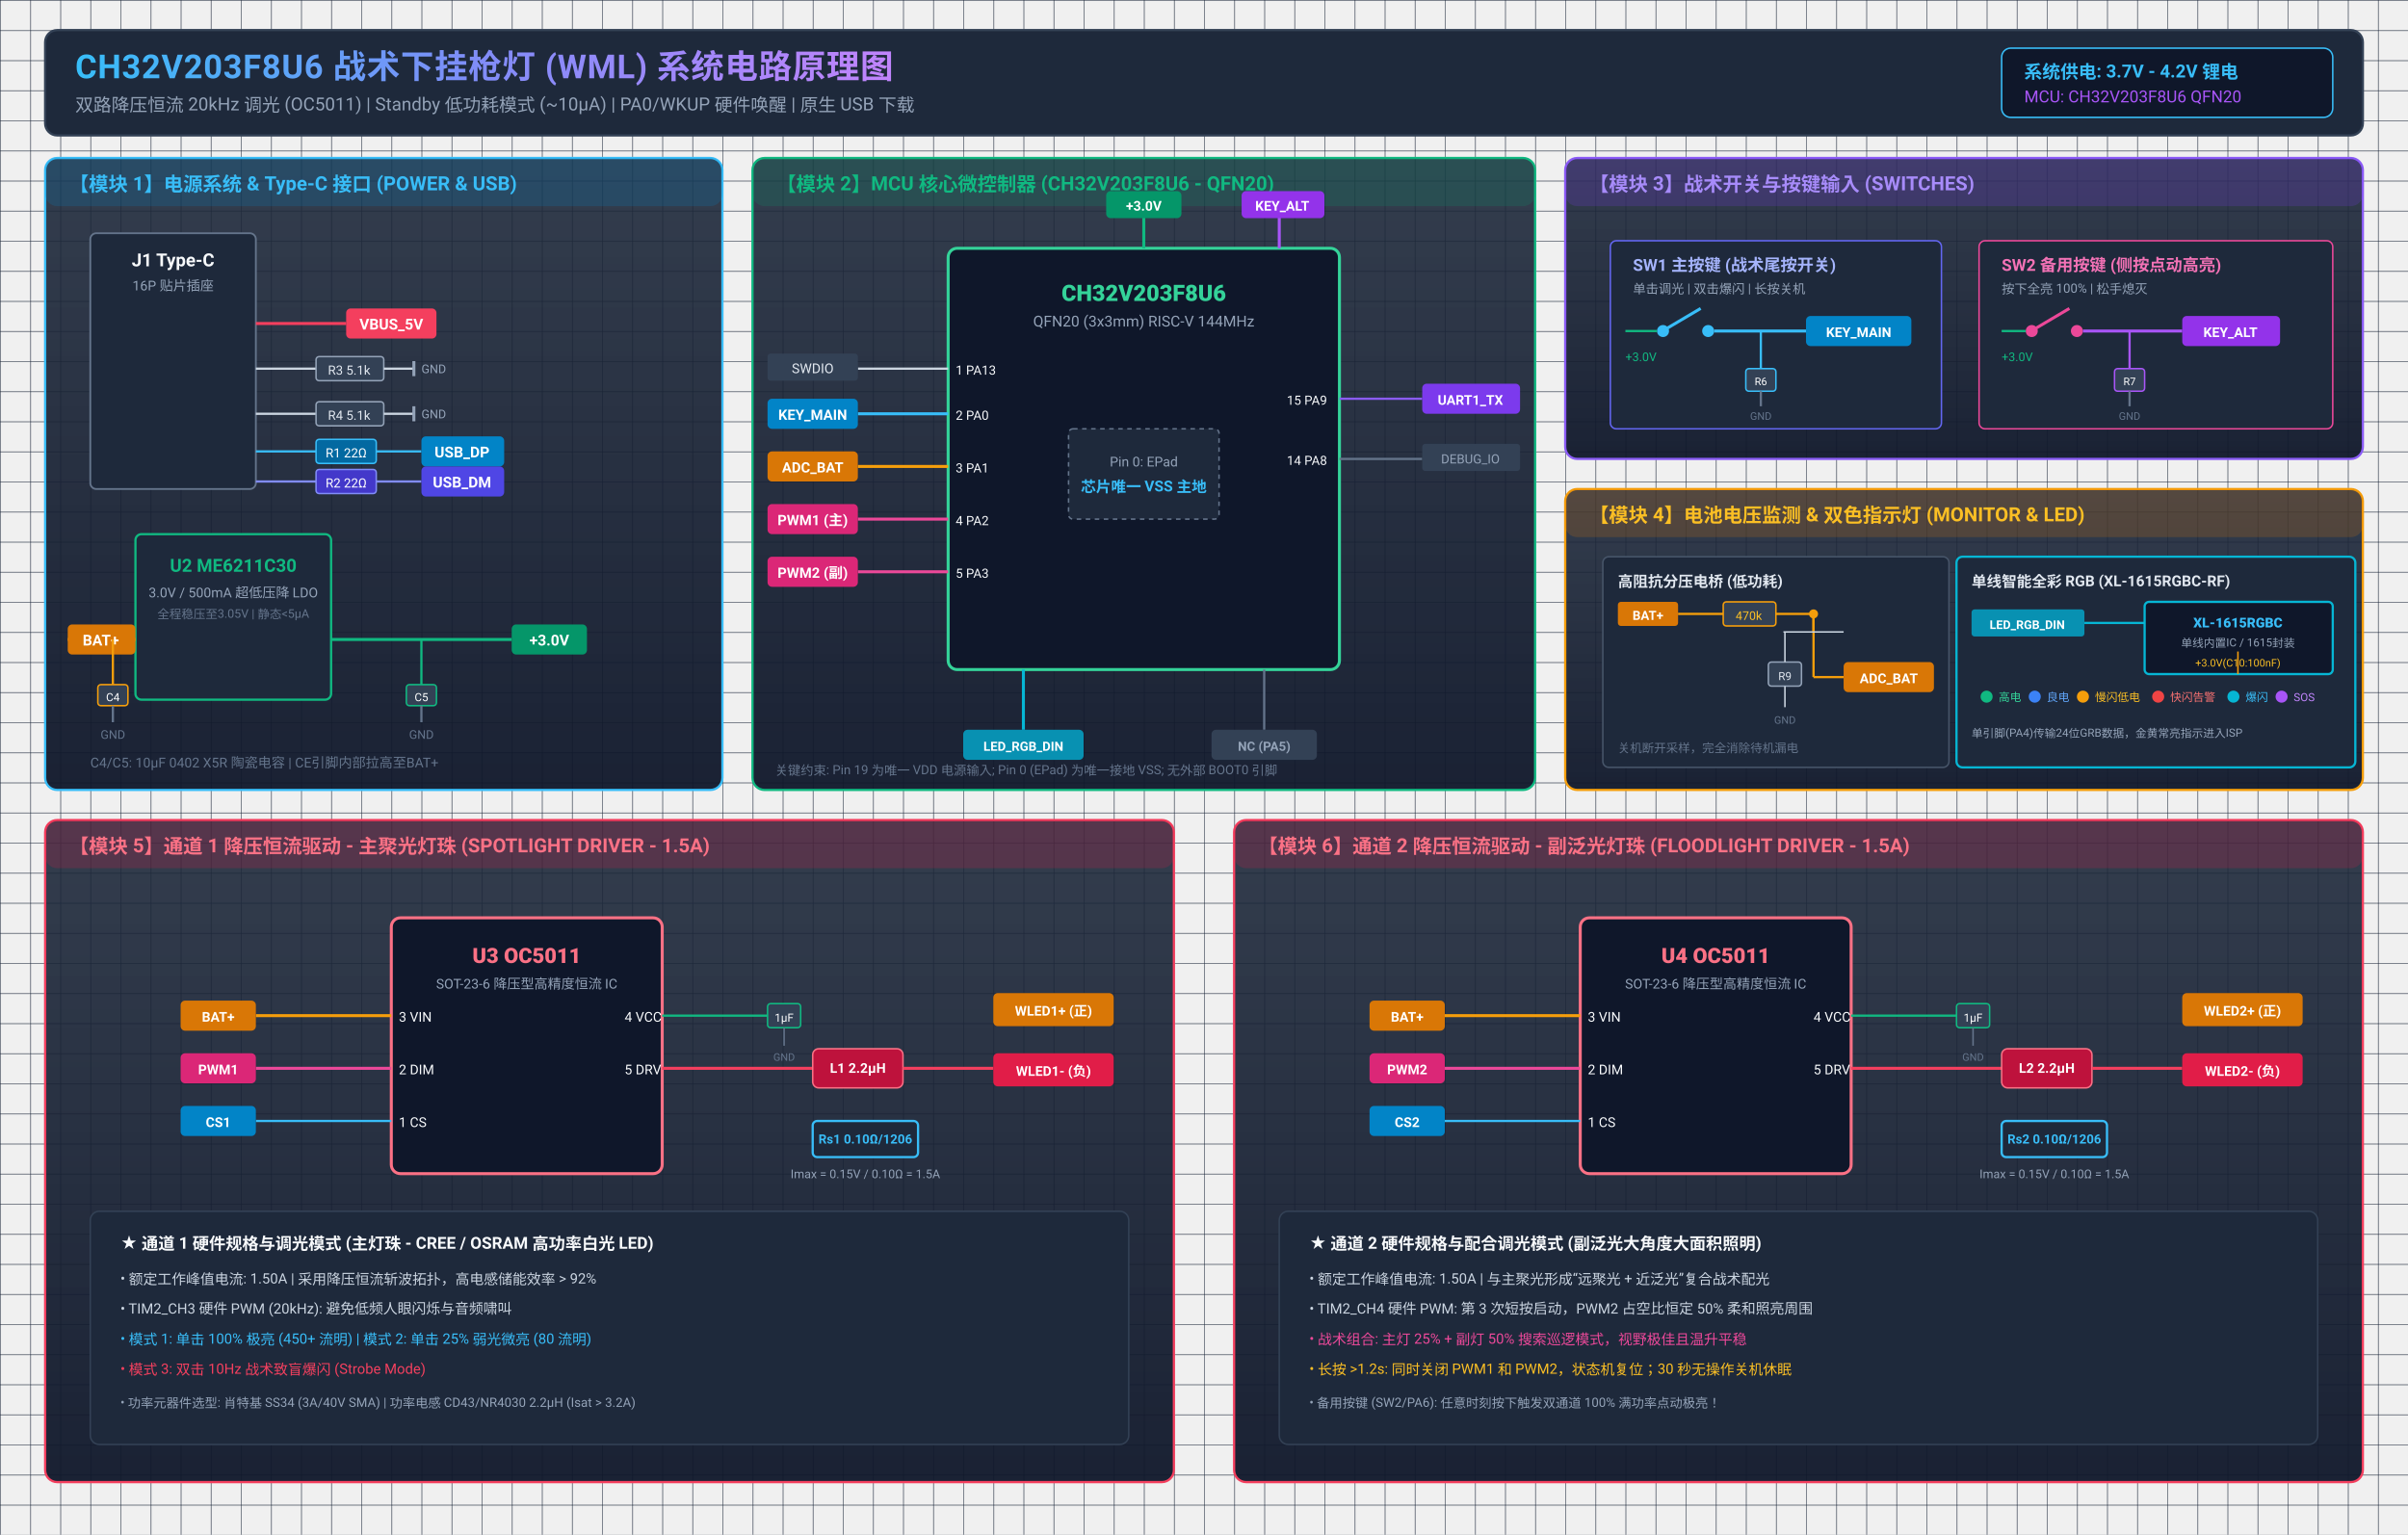
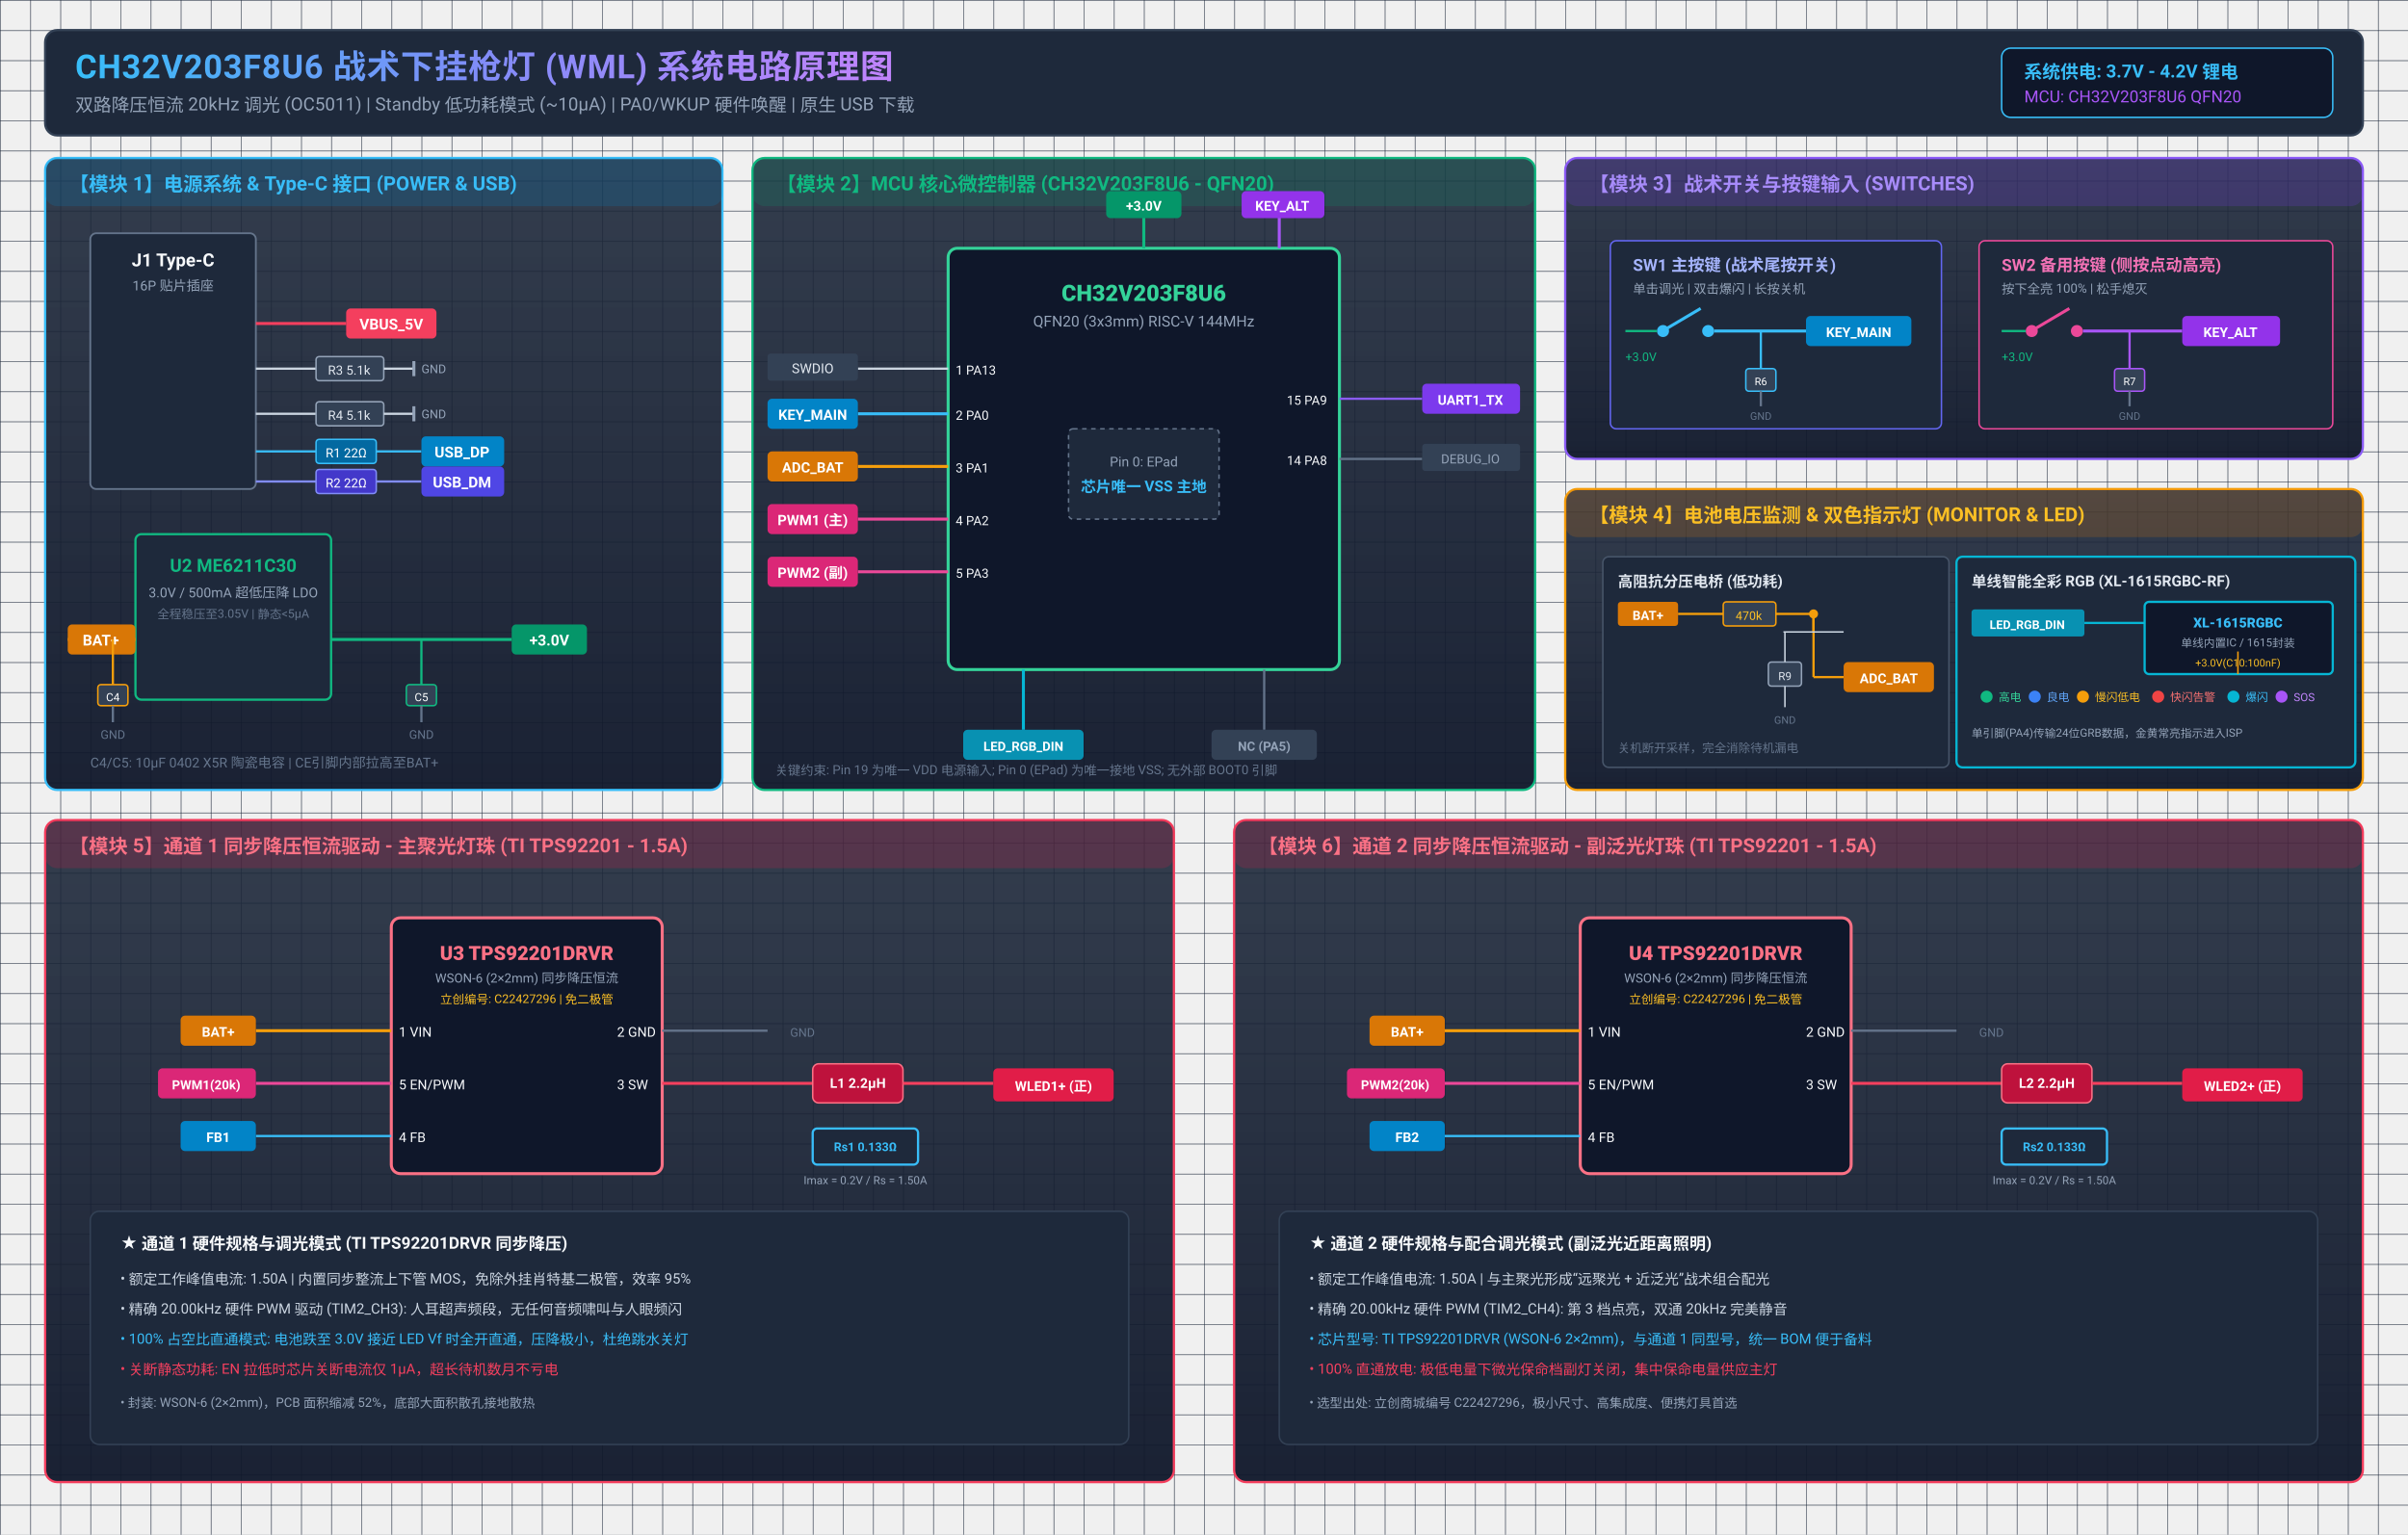
<svg xmlns="http://www.w3.org/2000/svg" viewBox="0 0 1600 1020" width="1600" height="1020" style="background:#0F172A; font-family:-apple-system,BlinkMacSystemFont,'Segoe UI',Roboto,Helvetica,Arial,sans-serif;">
  <defs>
    <pattern id="grid" width="20" height="20" patternUnits="userSpaceOnUse">
      <path d="M 20 0 L 0 0 0 20" fill="none" stroke="#1E293B" stroke-width="0.7" />
    </pattern>
    <linearGradient id="headerGrad" x1="0%" y1="0%" x2="100%" y2="0%">
      <stop offset="0%" stop-color="#38BDF8" />
      <stop offset="50%" stop-color="#818CF8" />
      <stop offset="100%" stop-color="#C084FC" />
    </linearGradient>
    <linearGradient id="cardGrad" x1="0%" y1="0%" x2="0%" y2="100%">
      <stop offset="0%" stop-color="#1E293B" stop-opacity="0.9" />
      <stop offset="100%" stop-color="#0F172A" stop-opacity="0.95" />
    </linearGradient>
    <filter id="glow" x="-20%" y="-20%" width="140%" height="140%">
      <feDropShadow dx="0" dy="2" stdDeviation="3" flood-color="#000" flood-opacity="0.4" />
    </filter>
  </defs>
  <rect width="1600" height="1020" fill="url(#grid)" />
  <rect x="30" y="20" width="1540" height="70" rx="8" fill="#1E293B" stroke="#334155" stroke-width="1.5" />
  <text x="50" y="52" fill="url(#headerGrad)" font-size="22" font-weight="700" letter-spacing="0.5">CH32V203F8U6 战术下挂枪灯 (WML) 系统电路原理图</text>
  <text x="50" y="74" fill="#94A3B8" font-size="12">双路降压恒流 20kHz 调光 (OC5011) | Standby 低功耗模式 (~10µA) | PA0/WKUP 硬件唤醒 | 原生 USB 下载</text>
  <rect x="1330" y="32" width="220" height="46" rx="6" fill="#0F172A" stroke="#38BDF8" stroke-width="1" />
  <text x="1345" y="52" fill="#38BDF8" font-size="12" font-weight="600">系统供电: 3.7V - 4.2V 锂电</text>
  <text x="1345" y="68" fill="#A855F7" font-size="11">MCU: CH32V203F8U6 QFN20</text>
  <g transform="translate(30, 105)">
    <rect width="450" height="420" rx="8" fill="url(#cardGrad)" stroke="#38BDF8" stroke-width="1.5" />
    <rect width="450" height="32" rx="8" fill="#0284C7" fill-opacity="0.2" />
    <text x="16" y="22" fill="#38BDF8" font-size="13" font-weight="700">【模块 1】电源系统 &amp; Type-C 接口 (POWER &amp; USB)</text>
    <rect x="30" y="50" width="110" height="170" rx="4" fill="#1E293B" stroke="#64748B" stroke-width="1.2" />
    <text x="85" y="72" fill="#F8FAFC" font-size="12" font-weight="700" text-anchor="middle">J1 Type-C</text>
    <text x="85" y="88" fill="#94A3B8" font-size="9" text-anchor="middle">16P 贴片插座</text>
    <line x1="140" y1="110" x2="200" y2="110" stroke="#F43F5E" stroke-width="2" />
    <rect x="200" y="100" width="60" height="20" rx="3" fill="#F43F5E" />
    <text x="230" y="114" fill="#FFF" font-size="10" font-weight="700" text-anchor="middle">VBUS_5V</text>
    <line x1="140" y1="140" x2="180" y2="140" stroke="#CBD5E1" stroke-width="1.5" />
    <rect x="180" y="132" width="45" height="16" rx="2" fill="#334155" stroke="#94A3B8" />
    <text x="202" y="144" fill="#E2E8F0" font-size="8.5" text-anchor="middle">R3 5.1k</text>
    <line x1="225" y1="140" x2="245" y2="140" stroke="#CBD5E1" stroke-width="1.5" />
    <line x1="245" y1="135" x2="245" y2="145" stroke="#94A3B8" stroke-width="2" />
    <text x="250" y="143" fill="#94A3B8" font-size="8">GND</text>
    <line x1="140" y1="170" x2="180" y2="170" stroke="#CBD5E1" stroke-width="1.5" />
    <rect x="180" y="162" width="45" height="16" rx="2" fill="#334155" stroke="#94A3B8" />
    <text x="202" y="174" fill="#E2E8F0" font-size="8.5" text-anchor="middle">R4 5.1k</text>
    <line x1="225" y1="170" x2="245" y2="170" stroke="#CBD5E1" stroke-width="1.5" />
    <line x1="245" y1="165" x2="245" y2="175" stroke="#94A3B8" stroke-width="2" />
    <text x="250" y="173" fill="#94A3B8" font-size="8">GND</text>
    <line x1="140" y1="195" x2="180" y2="195" stroke="#38BDF8" stroke-width="1.5" />
    <rect x="180" y="187" width="40" height="16" rx="2" fill="#0369A1" stroke="#38BDF8" />
    <text x="200" y="199" fill="#FFF" font-size="8.5" text-anchor="middle">R1 22Ω</text>
    <line x1="220" y1="195" x2="250" y2="195" stroke="#38BDF8" stroke-width="1.5" />
    <rect x="250" y="185" width="55" height="20" rx="3" fill="#0284C7" />
    <text x="277" y="199" fill="#FFF" font-size="10" font-weight="700" text-anchor="middle">USB_DP</text>
    <line x1="140" y1="215" x2="180" y2="215" stroke="#818CF8" stroke-width="1.5" />
    <rect x="180" y="207" width="40" height="16" rx="2" fill="#4338CA" stroke="#818CF8" />
    <text x="200" y="219" fill="#FFF" font-size="8.5" text-anchor="middle">R2 22Ω</text>
    <line x1="220" y1="215" x2="250" y2="215" stroke="#818CF8" stroke-width="1.5" />
    <rect x="250" y="205" width="55" height="20" rx="3" fill="#4F46E5" />
    <text x="277" y="219" fill="#FFF" font-size="10" font-weight="700" text-anchor="middle">USB_DM</text>
    <rect x="60" y="250" width="130" height="110" rx="4" fill="#1E293B" stroke="#10B981" stroke-width="1.5" />
    <text x="125" y="275" fill="#10B981" font-size="12" font-weight="700" text-anchor="middle">U2 ME6211C30</text>
    <text x="125" y="292" fill="#94A3B8" font-size="9" text-anchor="middle">3.0V / 500mA 超低压降 LDO</text>
    <text x="125" y="306" fill="#64748B" font-size="8" text-anchor="middle">全程稳压至3.05V | 静态&lt;5µA</text>
    <line x1="15" y1="320" x2="60" y2="320" stroke="#F59E0B" stroke-width="2" />
    <rect x="15" y="310" width="45" height="20" rx="3" fill="#D97706" />
    <text x="37" y="324" fill="#FFF" font-size="10" font-weight="700" text-anchor="middle">BAT+</text>
    <line x1="45" y1="320" x2="45" y2="350" stroke="#F59E0B" stroke-width="1.5" />
    <rect x="35" y="350" width="20" height="14" rx="2" fill="#334155" stroke="#F59E0B" />
    <text x="45" y="361" fill="#FFF" font-size="7.5" text-anchor="middle">C4</text>
    <line x1="45" y1="364" x2="45" y2="375" stroke="#64748B" stroke-width="1.5" />
    <text x="45" y="386" fill="#64748B" font-size="8" text-anchor="middle">GND</text>
    <line x1="190" y1="320" x2="310" y2="320" stroke="#10B981" stroke-width="2" />
    <rect x="310" y="310" width="50" height="20" rx="3" fill="#059669" />
    <text x="335" y="324" fill="#FFF" font-size="10" font-weight="700" text-anchor="middle">+3.0V</text>
    <line x1="250" y1="320" x2="250" y2="350" stroke="#10B981" stroke-width="1.5" />
    <rect x="240" y="350" width="20" height="14" rx="2" fill="#334155" stroke="#10B981" />
    <text x="250" y="361" fill="#FFF" font-size="7.5" text-anchor="middle">C5</text>
    <line x1="250" y1="364" x2="250" y2="375" stroke="#64748B" stroke-width="1.5" />
    <text x="250" y="386" fill="#64748B" font-size="8" text-anchor="middle">GND</text>
    <text x="30" y="405" fill="#64748B" font-size="9">C4/C5: 10µF 0402 X5R 陶瓷电容 | CE引脚内部拉高至BAT+</text>
  </g>
  <g transform="translate(500, 105)">
    <rect width="520" height="420" rx="8" fill="url(#cardGrad)" stroke="#10B981" stroke-width="1.5" />
    <rect width="520" height="32" rx="8" fill="#059669" fill-opacity="0.2" />
    <text x="16" y="22" fill="#10B981" font-size="13" font-weight="700">【模块 2】MCU 核心微控制器 (CH32V203F8U6 - QFN20)</text>
    <rect x="130" y="60" width="260" height="280" rx="6" fill="#0F172A" stroke="#34D399" stroke-width="2" />
    <text x="260" y="95" fill="#34D399" font-size="15" font-weight="800" text-anchor="middle">CH32V203F8U6</text>
    <text x="260" y="112" fill="#94A3B8" font-size="10" text-anchor="middle">QFN20 (3x3mm) RISC-V 144MHz</text>
    <rect x="210" y="180" width="100" height="60" rx="3" fill="#1E293B" stroke="#64748B" stroke-dasharray="3,3" />
    <text x="260" y="205" fill="#94A3B8" font-size="9" text-anchor="middle">Pin 0: EPad</text>
    <text x="260" y="222" fill="#38BDF8" font-size="10" font-weight="700" text-anchor="middle">芯片唯一 VSS 主地</text>
    <line x1="70" y1="140" x2="130" y2="140" stroke="#CBD5E1" stroke-width="1.5" />
    <text x="135" y="144" fill="#F8FAFC" font-size="8.5">1 PA13</text>
    <rect x="10" y="130" width="60" height="18" rx="2" fill="#334155" />
    <text x="40" y="143" fill="#E2E8F0" font-size="9" text-anchor="middle">SWDIO</text>
    <line x1="70" y1="170" x2="130" y2="170" stroke="#38BDF8" stroke-width="2" />
    <text x="135" y="174" fill="#F8FAFC" font-size="8.5">2 PA0</text>
    <rect x="10" y="160" width="60" height="20" rx="3" fill="#0284C7" />
    <text x="40" y="174" fill="#FFF" font-size="9.5" font-weight="700" text-anchor="middle">KEY_MAIN</text>
    <line x1="70" y1="205" x2="130" y2="205" stroke="#F59E0B" stroke-width="2" />
    <text x="135" y="209" fill="#F8FAFC" font-size="8.5">3 PA1</text>
    <rect x="10" y="195" width="60" height="20" rx="3" fill="#D97706" />
    <text x="40" y="209" fill="#FFF" font-size="9.5" font-weight="700" text-anchor="middle">ADC_BAT</text>
    <line x1="70" y1="240" x2="130" y2="240" stroke="#EC4899" stroke-width="2" />
    <text x="135" y="244" fill="#F8FAFC" font-size="8.5">4 PA2</text>
    <rect x="10" y="230" width="60" height="20" rx="3" fill="#DB2777" />
    <text x="40" y="244" fill="#FFF" font-size="9.5" font-weight="700" text-anchor="middle">PWM1 (主)</text>
    <line x1="70" y1="275" x2="130" y2="275" stroke="#EC4899" stroke-width="2" />
    <text x="135" y="279" fill="#F8FAFC" font-size="8.5">5 PA3</text>
    <rect x="10" y="265" width="60" height="20" rx="3" fill="#DB2777" />
    <text x="40" y="279" fill="#FFF" font-size="9.5" font-weight="700" text-anchor="middle">PWM2 (副)</text>
    <line x1="180" y1="340" x2="180" y2="380" stroke="#06B6D4" stroke-width="2" />
    <rect x="140" y="380" width="80" height="20" rx="3" fill="#0891B2" />
    <text x="180" y="394" fill="#FFF" font-size="8.5" font-weight="700" text-anchor="middle">LED_RGB_DIN</text>
    <line x1="340" y1="340" x2="340" y2="380" stroke="#64748B" stroke-width="1.5" />
    <rect x="305" y="380" width="70" height="20" rx="3" fill="#334155" />
    <text x="340" y="394" fill="#94A3B8" font-size="8.5" font-weight="700" text-anchor="middle">NC (PA5)</text>
    <line x1="390" y1="160" x2="445" y2="160" stroke="#8B5CF6" stroke-width="1.5" />
    <text x="355" y="164" fill="#F8FAFC" font-size="8.5">15 PA9</text>
    <rect x="445" y="150" width="65" height="20" rx="3" fill="#7C3AED" />
    <text x="477" y="164" fill="#FFF" font-size="9" font-weight="700" text-anchor="middle">UART1_TX</text>
    <line x1="390" y1="200" x2="445" y2="200" stroke="#64748B" stroke-width="1.5" />
    <text x="355" y="204" fill="#F8FAFC" font-size="8.5">14 PA8</text>
    <rect x="445" y="190" width="65" height="18" rx="2" fill="#334155" />
    <text x="477" y="203" fill="#94A3B8" font-size="8.5" text-anchor="middle">DEBUG_IO</text>
    <line x1="260" y1="60" x2="260" y2="35" stroke="#10B981" stroke-width="2" />
    <rect x="235" y="22" width="50" height="18" rx="3" fill="#059669" />
    <text x="260" y="35" fill="#FFF" font-size="9" font-weight="700" text-anchor="middle">+3.0V</text>
    <line x1="350" y1="60" x2="350" y2="35" stroke="#A855F7" stroke-width="2" />
    <rect x="325" y="22" width="55" height="18" rx="3" fill="#9333EA" />
    <text x="352" y="35" fill="#FFF" font-size="9" font-weight="700" text-anchor="middle">KEY_ALT</text>
    <text x="15" y="410" fill="#64748B" font-size="8.5">关键约束: Pin 19 为唯一 VDD 电源输入; Pin 0 (EPad) 为唯一接地 VSS; 无外部 BOOT0 引脚</text>
  </g>
  <g transform="translate(1040, 105)">
    <rect width="530" height="200" rx="8" fill="url(#cardGrad)" stroke="#8B5CF6" stroke-width="1.5" />
    <rect width="530" height="32" rx="8" fill="#7C3AED" fill-opacity="0.2" />
    <text x="16" y="22" fill="#A78BFA" font-size="13" font-weight="700">【模块 3】战术开关与按键输入 (SWITCHES)</text>
    <rect x="30" y="55" width="220" height="125" rx="4" fill="#1E293B" stroke="#6366F1" stroke-width="1" />
    <text x="45" y="75" fill="#A5B4FC" font-size="11" font-weight="700">SW1 主按键 (战术尾按开关)</text>
    <text x="45" y="90" fill="#94A3B8" font-size="8.5">单击调光 | 双击爆闪 | 长按关机</text>
    <circle cx="65" cy="115" r="4" fill="#38BDF8" />
    <line x1="68" y1="113" x2="90" y2="100" stroke="#38BDF8" stroke-width="2" />
    <circle cx="95" cy="115" r="4" fill="#38BDF8" />
    <line x1="40" y1="115" x2="61" y2="115" stroke="#10B981" stroke-width="1.5" />
    <text x="40" y="135" fill="#10B981" font-size="8">+3.0V</text>
    <line x1="99" y1="115" x2="160" y2="115" stroke="#38BDF8" stroke-width="2" />
    <rect x="160" y="105" width="70" height="20" rx="3" fill="#0284C7" />
    <text x="195" y="119" fill="#FFF" font-size="9" font-weight="700" text-anchor="middle">KEY_MAIN</text>
    <line x1="130" y1="115" x2="130" y2="140" stroke="#38BDF8" stroke-width="1.5" />
    <rect x="120" y="140" width="20" height="15" rx="2" fill="#334155" stroke="#38BDF8" />
    <text x="130" y="151" fill="#FFF" font-size="7" text-anchor="middle">R6</text>
    <line x1="130" y1="155" x2="130" y2="165" stroke="#64748B" stroke-width="1.5" />
    <text x="130" y="174" fill="#64748B" font-size="7" text-anchor="middle">GND</text>
    <rect x="275" y="55" width="235" height="125" rx="4" fill="#1E293B" stroke="#EC4899" stroke-width="1" />
    <text x="290" y="75" fill="#F472B6" font-size="11" font-weight="700">SW2 备用按键 (侧按点动高亮)</text>
    <text x="290" y="90" fill="#94A3B8" font-size="8.5">按下全亮 100% | 松手熄灭</text>
    <circle cx="310" cy="115" r="4" fill="#EC4899" />
    <line x1="313" y1="113" x2="335" y2="100" stroke="#EC4899" stroke-width="2" />
    <circle cx="340" cy="115" r="4" fill="#EC4899" />
    <line x1="290" y1="115" x2="306" y2="115" stroke="#10B981" stroke-width="1.5" />
    <text x="290" y="135" fill="#10B981" font-size="8">+3.0V</text>
    <line x1="344" y1="115" x2="410" y2="115" stroke="#A855F7" stroke-width="2" />
    <rect x="410" y="105" width="65" height="20" rx="3" fill="#9333EA" />
    <text x="442" y="119" fill="#FFF" font-size="9" font-weight="700" text-anchor="middle">KEY_ALT</text>
    <line x1="375" y1="115" x2="375" y2="140" stroke="#A855F7" stroke-width="1.5" />
    <rect x="365" y="140" width="20" height="15" rx="2" fill="#334155" stroke="#A855F7" />
    <text x="375" y="151" fill="#FFF" font-size="7" text-anchor="middle">R7</text>
    <line x1="375" y1="155" x2="375" y2="165" stroke="#64748B" stroke-width="1.5" />
    <text x="375" y="174" fill="#64748B" font-size="7" text-anchor="middle">GND</text>
  </g>
  <g transform="translate(1040, 325)">
    <rect width="530" height="200" rx="8" fill="url(#cardGrad)" stroke="#F59E0B" stroke-width="1.5" />
    <rect width="530" height="32" rx="8" fill="#D97706" fill-opacity="0.2" />
    <text x="16" y="22" fill="#FBBF24" font-size="13" font-weight="700">【模块 4】电池电压监测 &amp; 双色指示灯 (MONITOR &amp; LED)</text>
    <rect x="25" y="45" width="230" height="140" rx="4" fill="#1E293B" stroke="#475569" stroke-width="1" />
    <text x="35" y="65" fill="#E2E8F0" font-size="10" font-weight="700">高阻抗分压电桥 (低功耗)</text>
    <rect x="35" y="75" width="40" height="16" rx="2" fill="#D97706" />
    <text x="55" y="87" fill="#FFF" font-size="8.5" font-weight="700" text-anchor="middle">BAT+</text>
    <line x1="75" y1="83" x2="105" y2="83" stroke="#F59E0B" stroke-width="1.5" />
    <rect x="105" y="75" width="35" height="16" rx="2" fill="#334155" stroke="#F59E0B" />
    <text x="122" y="87" fill="#FBBF24" font-size="8" text-anchor="middle">470k</text>
    <line x1="140" y1="83" x2="165" y2="83" stroke="#F59E0B" stroke-width="1.5" />
    <circle cx="165" cy="83" r="3" fill="#F59E0B" />
    <line x1="165" y1="83" x2="165" y2="125" stroke="#F59E0B" stroke-width="1.5" />
    <line x1="165" y1="125" x2="185" y2="125" stroke="#F59E0B" stroke-width="1.5" />
    <rect x="185" y="115" width="60" height="20" rx="3" fill="#D97706" />
    <text x="215" y="129" fill="#FFF" font-size="9" font-weight="700" text-anchor="middle">ADC_BAT</text>
    <line x1="165" y1="83" x2="165" y2="95" stroke="#F59E0B" stroke-width="1.5" />
    <line x1="145" y1="95" x2="185" y2="95" stroke="#CBD5E1" stroke-width="1" />
    <rect x="135" y="115" width="22" height="16" rx="2" fill="#334155" stroke="#94A3B8" />
    <text x="146" y="127" fill="#E2E8F0" font-size="7.5" text-anchor="middle">R9</text>
    <line x1="146" y1="95" x2="146" y2="115" stroke="#CBD5E1" stroke-width="1" />
    <line x1="146" y1="131" x2="146" y2="145" stroke="#CBD5E1" stroke-width="1" />
    <text x="146" y="156" fill="#64748B" font-size="7" text-anchor="middle">GND</text>
    <text x="35" y="175" fill="#64748B" font-size="8">关机断开采样，完全消除待机漏电</text>
    <rect x="260" y="45" width="265" height="140" rx="4" fill="#1E293B" stroke="#06B6D4" stroke-width="1.5" />
    <text x="270" y="65" fill="#E2E8F0" font-size="10" font-weight="700">单线智能全彩 RGB (XL-1615RGBC-RF)</text>
    <rect x="270" y="80" width="75" height="18" rx="2" fill="#0891B2" />
    <text x="307" y="93" fill="#FFF" font-size="8" font-weight="700" text-anchor="middle">LED_RGB_DIN</text>
    <line x1="345" y1="89" x2="385" y2="89" stroke="#06B6D4" stroke-width="1.5" />
    <rect x="385" y="75" width="125" height="48" rx="3" fill="#0F172A" stroke="#06B6D4" stroke-width="1.5" />
    <text x="447" y="92" fill="#38BDF8" font-size="9" font-weight="800" text-anchor="middle">XL-1615RGBC</text>
    <text x="447" y="105" fill="#94A3B8" font-size="7.5" text-anchor="middle">单线内置IC / 1615封装</text>
    <line x1="447" y1="108" x2="447" y2="123" stroke="#F59E0B" stroke-width="1" />
    <text x="447" y="118" fill="#FBBF24" font-size="7" text-anchor="middle">+3.0V(C10:100nF)</text>
    <circle cx="280" cy="138" r="4" fill="#10B981" />
    <text x="288" y="141" fill="#34D399" font-size="7.5">高电</text>
    <circle cx="312" cy="138" r="4" fill="#3B82F6" />
    <text x="320" y="141" fill="#60A5FA" font-size="7.5">良电</text>
    <circle cx="344" cy="138" r="4" fill="#F59E0B" />
    <text x="352" y="141" fill="#FBBF24" font-size="7.5">慢闪低电</text>
    <circle cx="394" cy="138" r="4" fill="#EF4444" />
    <text x="402" y="141" fill="#F87171" font-size="7.5">快闪告警</text>
    <circle cx="444" cy="138" r="4" fill="#06B6D4" />
    <text x="452" y="141" fill="#38BDF8" font-size="7.5">爆闪</text>
    <circle cx="476" cy="138" r="4" fill="#A855F7" />
    <text x="484" y="141" fill="#C084FC" font-size="7.5">SOS</text>
    <text x="270" y="165" fill="#94A3B8" font-size="7.5">单引脚(PA4)传输24位GRB数据，金黄常亮指示进入ISP</text>
  </g>
  <g transform="translate(30, 545)">
    <rect width="750" height="440" rx="8" fill="url(#cardGrad)" stroke="#F43F5E" stroke-width="1.5" />
    <rect width="750" height="32" rx="8" fill="#E11D48" fill-opacity="0.2" />
-     <text x="16" y="22" fill="#FB7185" font-size="13" font-weight="700">【模块 5】通道 1 降压恒流驱动 - 主聚光灯珠 (SPOTLIGHT DRIVER - 1.5A)</text>
+     <text x="16" y="22" fill="#FB7185" font-size="13" font-weight="700">【模块 5】通道 1 同步降压恒流驱动 - 主聚光灯珠 (TI TPS92201 - 1.5A)</text>
    <rect x="230" y="65" width="180" height="170" rx="6" fill="#0F172A" stroke="#FB7185" stroke-width="2" />
-     <text x="320" y="95" fill="#FB7185" font-size="14" font-weight="800" text-anchor="middle">U3 OC5011</text>
-     <text x="320" y="112" fill="#94A3B8" font-size="9" text-anchor="middle">SOT-23-6 降压型高精度恒流 IC</text>
-     <line x1="140" y1="130" x2="230" y2="130" stroke="#F59E0B" stroke-width="2" />
-     <text x="235" y="134" fill="#F8FAFC" font-size="9">3 VIN</text>
-     <rect x="90" y="120" width="50" height="20" rx="3" fill="#D97706" />
-     <text x="115" y="134" fill="#FFF" font-size="9" font-weight="700" text-anchor="middle">BAT+</text>
-     <line x1="140" y1="165" x2="230" y2="165" stroke="#EC4899" stroke-width="2" />
-     <text x="235" y="169" fill="#F8FAFC" font-size="9">2 DIM</text>
-     <rect x="90" y="155" width="50" height="20" rx="3" fill="#DB2777" />
-     <text x="115" y="169" fill="#FFF" font-size="9" font-weight="700" text-anchor="middle">PWM1</text>
-     <line x1="140" y1="200" x2="230" y2="200" stroke="#38BDF8" stroke-width="1.5" />
-     <text x="235" y="204" fill="#F8FAFC" font-size="9">1 CS</text>
-     <rect x="90" y="190" width="50" height="20" rx="3" fill="#0284C7" />
-     <text x="115" y="204" fill="#FFF" font-size="9" font-weight="700" text-anchor="middle">CS1</text>
-     <line x1="410" y1="130" x2="480" y2="130" stroke="#10B981" stroke-width="1.5" />
-     <text x="385" y="134" fill="#F8FAFC" font-size="9">4 VCC</text>
-     <rect x="480" y="122" width="22" height="16" rx="2" fill="#334155" stroke="#10B981" />
-     <text x="491" y="134" fill="#FFF" font-size="7.5" text-anchor="middle">1µF</text>
-     <line x1="491" y1="138" x2="491" y2="150" stroke="#64748B" stroke-width="1" />
-     <text x="491" y="160" fill="#64748B" font-size="7" text-anchor="middle">GND</text>
-     <line x1="410" y1="165" x2="510" y2="165" stroke="#F43F5E" stroke-width="2" />
-     <text x="385" y="169" fill="#F8FAFC" font-size="9">5 DRV</text>
-     <rect x="510" y="152" width="60" height="26" rx="4" fill="#BE123C" stroke="#FB7185" />
-     <text x="540" y="168" fill="#FFF" font-size="9" font-weight="700" text-anchor="middle">L1 2.2µH</text>
-     <line x1="570" y1="165" x2="630" y2="165" stroke="#F43F5E" stroke-width="2" />
-     <rect x="630" y="155" width="80" height="22" rx="3" fill="#E11D48" />
-     <text x="670" y="170" fill="#FFF" font-size="9" font-weight="700" text-anchor="middle">WLED1- (负)</text>
-     <rect x="630" y="115" width="80" height="22" rx="3" fill="#D97706" />
-     <text x="670" y="130" fill="#FFF" font-size="9" font-weight="700" text-anchor="middle">WLED1+ (正)</text>
-     <rect x="510" y="200" width="70" height="24" rx="3" fill="#1E293B" stroke="#38BDF8" stroke-width="1.5" />
-     <text x="545" y="215" fill="#38BDF8" font-size="8.5" font-weight="700" text-anchor="middle">Rs1 0.10Ω/1206</text>
-     <text x="545" y="238" fill="#94A3B8" font-size="8" text-anchor="middle">Imax = 0.15V / 0.10Ω = 1.5A</text>
+     <text x="320" y="93" fill="#FB7185" font-size="13" font-weight="800" text-anchor="middle">U3 TPS92201DRVR</text>
+     <text x="320" y="108" fill="#94A3B8" font-size="8.5" text-anchor="middle">WSON-6 (2×2mm) 同步降压恒流</text>
+     <text x="320" y="122" fill="#FBBF24" font-size="8" text-anchor="middle">立创编号: C22427296 | 免二极管</text>
+     <line x1="140" y1="140" x2="230" y2="140" stroke="#F59E0B" stroke-width="2" />
+     <text x="235" y="144" fill="#F8FAFC" font-size="9">1 VIN</text>
+     <rect x="90" y="130" width="50" height="20" rx="3" fill="#D97706" />
+     <text x="115" y="144" fill="#FFF" font-size="9" font-weight="700" text-anchor="middle">BAT+</text>
+     <line x1="140" y1="175" x2="230" y2="175" stroke="#EC4899" stroke-width="2" />
+     <text x="235" y="179" fill="#F8FAFC" font-size="9">5 EN/PWM</text>
+     <rect x="75" y="165" width="65" height="20" rx="3" fill="#DB2777" />
+     <text x="107" y="179" fill="#FFF" font-size="8.5" font-weight="700" text-anchor="middle">PWM1(20k)</text>
+     <line x1="140" y1="210" x2="230" y2="210" stroke="#38BDF8" stroke-width="1.5" />
+     <text x="235" y="214" fill="#F8FAFC" font-size="9">4 FB</text>
+     <rect x="90" y="200" width="50" height="20" rx="3" fill="#0284C7" />
+     <text x="115" y="214" fill="#FFF" font-size="9" font-weight="700" text-anchor="middle">FB1</text>
+     <line x1="410" y1="140" x2="480" y2="140" stroke="#64748B" stroke-width="1.5" />
+     <text x="380" y="144" fill="#F8FAFC" font-size="9">2 GND</text>
+     <text x="495" y="144" fill="#64748B" font-size="8">GND</text>
+     <line x1="410" y1="175" x2="510" y2="175" stroke="#F43F5E" stroke-width="2" />
+     <text x="380" y="179" fill="#F8FAFC" font-size="9">3 SW</text>
+     <rect x="510" y="162" width="60" height="26" rx="4" fill="#BE123C" stroke="#FB7185" />
+     <text x="540" y="178" fill="#FFF" font-size="9" font-weight="700" text-anchor="middle">L1 2.2µH</text>
+     <line x1="570" y1="175" x2="630" y2="175" stroke="#F43F5E" stroke-width="2" />
+     <rect x="630" y="165" width="80" height="22" rx="3" fill="#E11D48" />
+     <text x="670" y="180" fill="#FFF" font-size="9" font-weight="700" text-anchor="middle">WLED1+ (正)</text>
+     <rect x="510" y="205" width="70" height="24" rx="3" fill="#1E293B" stroke="#38BDF8" stroke-width="1.5" />
+     <text x="545" y="220" fill="#38BDF8" font-size="8" font-weight="700" text-anchor="middle">Rs1 0.133Ω</text>
+     <text x="545" y="242" fill="#94A3B8" font-size="7.5" text-anchor="middle">Imax = 0.2V / Rs = 1.50A</text>
    <rect x="30" y="260" width="690" height="155" rx="6" fill="#1E293B" stroke="#334155" />
-     <text x="50" y="285" fill="#F8FAFC" font-size="11" font-weight="700">★ 通道 1 硬件规格与调光模式 (主灯珠 - CREE / OSRAM 高功率白光 LED)</text>
-     <text x="50" y="308" fill="#CBD5E1" font-size="9.5">• 额定工作峰值电流: 1.50A | 采用降压恒流斩波拓扑，高电感储能效率 &gt; 92%</text>
-     <text x="50" y="328" fill="#CBD5E1" font-size="9.5">• TIM2_CH3 硬件 PWM (20kHz): 避免低频人眼闪烁与音频啸叫</text>
-     <text x="50" y="348" fill="#38BDF8" font-size="9.5">• 模式 1: 单击 100% 极亮 (450+ 流明) | 模式 2: 单击 25% 弱光微亮 (80 流明)</text>
-     <text x="50" y="368" fill="#F43F5E" font-size="9.5">• 模式 3: 双击 10Hz 战术致盲爆闪 (Strobe Mode)</text>
-     <text x="50" y="390" fill="#94A3B8" font-size="8.5">• 功率元器件选型: 肖特基 SS34 (3A/40V SMA) | 功率电感 CD43/NR4030 2.2µH (Isat &gt; 3.2A)</text>
+     <text x="50" y="285" fill="#F8FAFC" font-size="11" font-weight="700">★ 通道 1 硬件规格与调光模式 (TI TPS92201DRVR 同步降压)</text>
+     <text x="50" y="308" fill="#CBD5E1" font-size="9.5">• 额定工作峰值电流: 1.50A | 内置同步整流上下管 MOS，免除外挂肖特基二极管，效率 95%</text>
+     <text x="50" y="328" fill="#CBD5E1" font-size="9.5">• 精确 20.00kHz 硬件 PWM 驱动 (TIM2_CH3): 人耳超声频段，无任何音频啸叫与人眼频闪</text>
+     <text x="50" y="348" fill="#38BDF8" font-size="9.5">• 100% 占空比直通模式: 电池跌至 3.0V 接近 LED Vf 时全开直通，压降极小，杜绝跳水关灯</text>
+     <text x="50" y="368" fill="#F43F5E" font-size="9.5">• 关断静态功耗: EN 拉低时芯片关断电流仅 1µA，超长待机数月不亏电</text>
+     <text x="50" y="390" fill="#94A3B8" font-size="8.5">• 封装: WSON-6 (2×2mm)，PCB 面积缩减 52%，底部大面积散孔接地散热</text>
  </g>
  <g transform="translate(820, 545)">
    <rect width="750" height="440" rx="8" fill="url(#cardGrad)" stroke="#F43F5E" stroke-width="1.5" />
    <rect width="750" height="32" rx="8" fill="#E11D48" fill-opacity="0.2" />
-     <text x="16" y="22" fill="#FB7185" font-size="13" font-weight="700">【模块 6】通道 2 降压恒流驱动 - 副泛光灯珠 (FLOODLIGHT DRIVER - 1.5A)</text>
+     <text x="16" y="22" fill="#FB7185" font-size="13" font-weight="700">【模块 6】通道 2 同步降压恒流驱动 - 副泛光灯珠 (TI TPS92201 - 1.5A)</text>
    <rect x="230" y="65" width="180" height="170" rx="6" fill="#0F172A" stroke="#FB7185" stroke-width="2" />
-     <text x="320" y="95" fill="#FB7185" font-size="14" font-weight="800" text-anchor="middle">U4 OC5011</text>
-     <text x="320" y="112" fill="#94A3B8" font-size="9" text-anchor="middle">SOT-23-6 降压型高精度恒流 IC</text>
-     <line x1="140" y1="130" x2="230" y2="130" stroke="#F59E0B" stroke-width="2" />
-     <text x="235" y="134" fill="#F8FAFC" font-size="9">3 VIN</text>
-     <rect x="90" y="120" width="50" height="20" rx="3" fill="#D97706" />
-     <text x="115" y="134" fill="#FFF" font-size="9" font-weight="700" text-anchor="middle">BAT+</text>
-     <line x1="140" y1="165" x2="230" y2="165" stroke="#EC4899" stroke-width="2" />
-     <text x="235" y="169" fill="#F8FAFC" font-size="9">2 DIM</text>
-     <rect x="90" y="155" width="50" height="20" rx="3" fill="#DB2777" />
-     <text x="115" y="169" fill="#FFF" font-size="9" font-weight="700" text-anchor="middle">PWM2</text>
-     <line x1="140" y1="200" x2="230" y2="200" stroke="#38BDF8" stroke-width="1.5" />
-     <text x="235" y="204" fill="#F8FAFC" font-size="9">1 CS</text>
-     <rect x="90" y="190" width="50" height="20" rx="3" fill="#0284C7" />
-     <text x="115" y="204" fill="#FFF" font-size="9" font-weight="700" text-anchor="middle">CS2</text>
-     <line x1="410" y1="130" x2="480" y2="130" stroke="#10B981" stroke-width="1.5" />
-     <text x="385" y="134" fill="#F8FAFC" font-size="9">4 VCC</text>
-     <rect x="480" y="122" width="22" height="16" rx="2" fill="#334155" stroke="#10B981" />
-     <text x="491" y="134" fill="#FFF" font-size="7.5" text-anchor="middle">1µF</text>
-     <line x1="491" y1="138" x2="491" y2="150" stroke="#64748B" stroke-width="1" />
-     <text x="491" y="160" fill="#64748B" font-size="7" text-anchor="middle">GND</text>
-     <line x1="410" y1="165" x2="510" y2="165" stroke="#F43F5E" stroke-width="2" />
-     <text x="385" y="169" fill="#F8FAFC" font-size="9">5 DRV</text>
-     <rect x="510" y="152" width="60" height="26" rx="4" fill="#BE123C" stroke="#FB7185" />
-     <text x="540" y="168" fill="#FFF" font-size="9" font-weight="700" text-anchor="middle">L2 2.2µH</text>
-     <line x1="570" y1="165" x2="630" y2="165" stroke="#F43F5E" stroke-width="2" />
-     <rect x="630" y="155" width="80" height="22" rx="3" fill="#E11D48" />
-     <text x="670" y="170" fill="#FFF" font-size="9" font-weight="700" text-anchor="middle">WLED2- (负)</text>
-     <rect x="630" y="115" width="80" height="22" rx="3" fill="#D97706" />
-     <text x="670" y="130" fill="#FFF" font-size="9" font-weight="700" text-anchor="middle">WLED2+ (正)</text>
-     <rect x="510" y="200" width="70" height="24" rx="3" fill="#1E293B" stroke="#38BDF8" stroke-width="1.5" />
-     <text x="545" y="215" fill="#38BDF8" font-size="8.5" font-weight="700" text-anchor="middle">Rs2 0.10Ω/1206</text>
-     <text x="545" y="238" fill="#94A3B8" font-size="8" text-anchor="middle">Imax = 0.15V / 0.10Ω = 1.5A</text>
+     <text x="320" y="93" fill="#FB7185" font-size="13" font-weight="800" text-anchor="middle">U4 TPS92201DRVR</text>
+     <text x="320" y="108" fill="#94A3B8" font-size="8.5" text-anchor="middle">WSON-6 (2×2mm) 同步降压恒流</text>
+     <text x="320" y="122" fill="#FBBF24" font-size="8" text-anchor="middle">立创编号: C22427296 | 免二极管</text>
+     <line x1="140" y1="140" x2="230" y2="140" stroke="#F59E0B" stroke-width="2" />
+     <text x="235" y="144" fill="#F8FAFC" font-size="9">1 VIN</text>
+     <rect x="90" y="130" width="50" height="20" rx="3" fill="#D97706" />
+     <text x="115" y="144" fill="#FFF" font-size="9" font-weight="700" text-anchor="middle">BAT+</text>
+     <line x1="140" y1="175" x2="230" y2="175" stroke="#EC4899" stroke-width="2" />
+     <text x="235" y="179" fill="#F8FAFC" font-size="9">5 EN/PWM</text>
+     <rect x="75" y="165" width="65" height="20" rx="3" fill="#DB2777" />
+     <text x="107" y="179" fill="#FFF" font-size="8.5" font-weight="700" text-anchor="middle">PWM2(20k)</text>
+     <line x1="140" y1="210" x2="230" y2="210" stroke="#38BDF8" stroke-width="1.5" />
+     <text x="235" y="214" fill="#F8FAFC" font-size="9">4 FB</text>
+     <rect x="90" y="200" width="50" height="20" rx="3" fill="#0284C7" />
+     <text x="115" y="214" fill="#FFF" font-size="9" font-weight="700" text-anchor="middle">FB2</text>
+     <line x1="410" y1="140" x2="480" y2="140" stroke="#64748B" stroke-width="1.5" />
+     <text x="380" y="144" fill="#F8FAFC" font-size="9">2 GND</text>
+     <text x="495" y="144" fill="#64748B" font-size="8">GND</text>
+     <line x1="410" y1="175" x2="510" y2="175" stroke="#F43F5E" stroke-width="2" />
+     <text x="380" y="179" fill="#F8FAFC" font-size="9">3 SW</text>
+     <rect x="510" y="162" width="60" height="26" rx="4" fill="#BE123C" stroke="#FB7185" />
+     <text x="540" y="178" fill="#FFF" font-size="9" font-weight="700" text-anchor="middle">L2 2.2µH</text>
+     <line x1="570" y1="175" x2="630" y2="175" stroke="#F43F5E" stroke-width="2" />
+     <rect x="630" y="165" width="80" height="22" rx="3" fill="#E11D48" />
+     <text x="670" y="180" fill="#FFF" font-size="9" font-weight="700" text-anchor="middle">WLED2+ (正)</text>
+     <rect x="510" y="205" width="70" height="24" rx="3" fill="#1E293B" stroke="#38BDF8" stroke-width="1.5" />
+     <text x="545" y="220" fill="#38BDF8" font-size="8" font-weight="700" text-anchor="middle">Rs2 0.133Ω</text>
+     <text x="545" y="242" fill="#94A3B8" font-size="7.5" text-anchor="middle">Imax = 0.2V / Rs = 1.50A</text>
    <rect x="30" y="260" width="690" height="155" rx="6" fill="#1E293B" stroke="#334155" />
-     <text x="50" y="285" fill="#F8FAFC" font-size="11" font-weight="700">★ 通道 2 硬件规格与配合调光模式 (副泛光大角度大面积照明)</text>
-     <text x="50" y="308" fill="#CBD5E1" font-size="9.5">• 额定工作峰值电流: 1.50A | 与主聚光形成“远聚光 + 近泛光”复合战术配光</text>
-     <text x="50" y="328" fill="#CBD5E1" font-size="9.5">• TIM2_CH4 硬件 PWM: 第 3 次短按启动，PWM2 占空比恒定 50% 柔和照亮周围</text>
-     <text x="50" y="348" fill="#EC4899" font-size="9.5">• 战术组合: 主灯 25% + 副灯 50% 搜索巡逻模式，视野极佳且温升平稳</text>
-     <text x="50" y="368" fill="#FBBF24" font-size="9.5">• 长按 &gt;1.2s: 同时关闭 PWM1 和 PWM2，状态机复位；30 秒无操作关机休眠</text>
-     <text x="50" y="390" fill="#94A3B8" font-size="8.5">• 备用按键 (SW2/PA6): 任意时刻按下触发双通道 100% 满功率点动极亮！</text>
+     <text x="50" y="285" fill="#F8FAFC" font-size="11" font-weight="700">★ 通道 2 硬件规格与配合调光模式 (副泛光近距离照明)</text>
+     <text x="50" y="308" fill="#CBD5E1" font-size="9.5">• 额定工作峰值电流: 1.50A | 与主聚光形成“远聚光 + 近泛光”战术组合配光</text>
+     <text x="50" y="328" fill="#CBD5E1" font-size="9.5">• 精确 20.00kHz 硬件 PWM (TIM2_CH4): 第 3 档点亮，双通 20kHz 完美静音</text>
+     <text x="50" y="348" fill="#38BDF8" font-size="9.5">• 芯片型号: TI TPS92201DRVR (WSON-6 2×2mm)，与通道 1 同型号，统一 BOM 便于备料</text>
+     <text x="50" y="368" fill="#F43F5E" font-size="9.5">• 100% 直通放电: 极低电量下微光保命档副灯关闭，集中保命电量供应主灯</text>
+     <text x="50" y="390" fill="#94A3B8" font-size="8.5">• 选型出处: 立创商城编号 C22427296，极小尺寸、高集成度、便携灯具首选</text>
  </g>
</svg>
